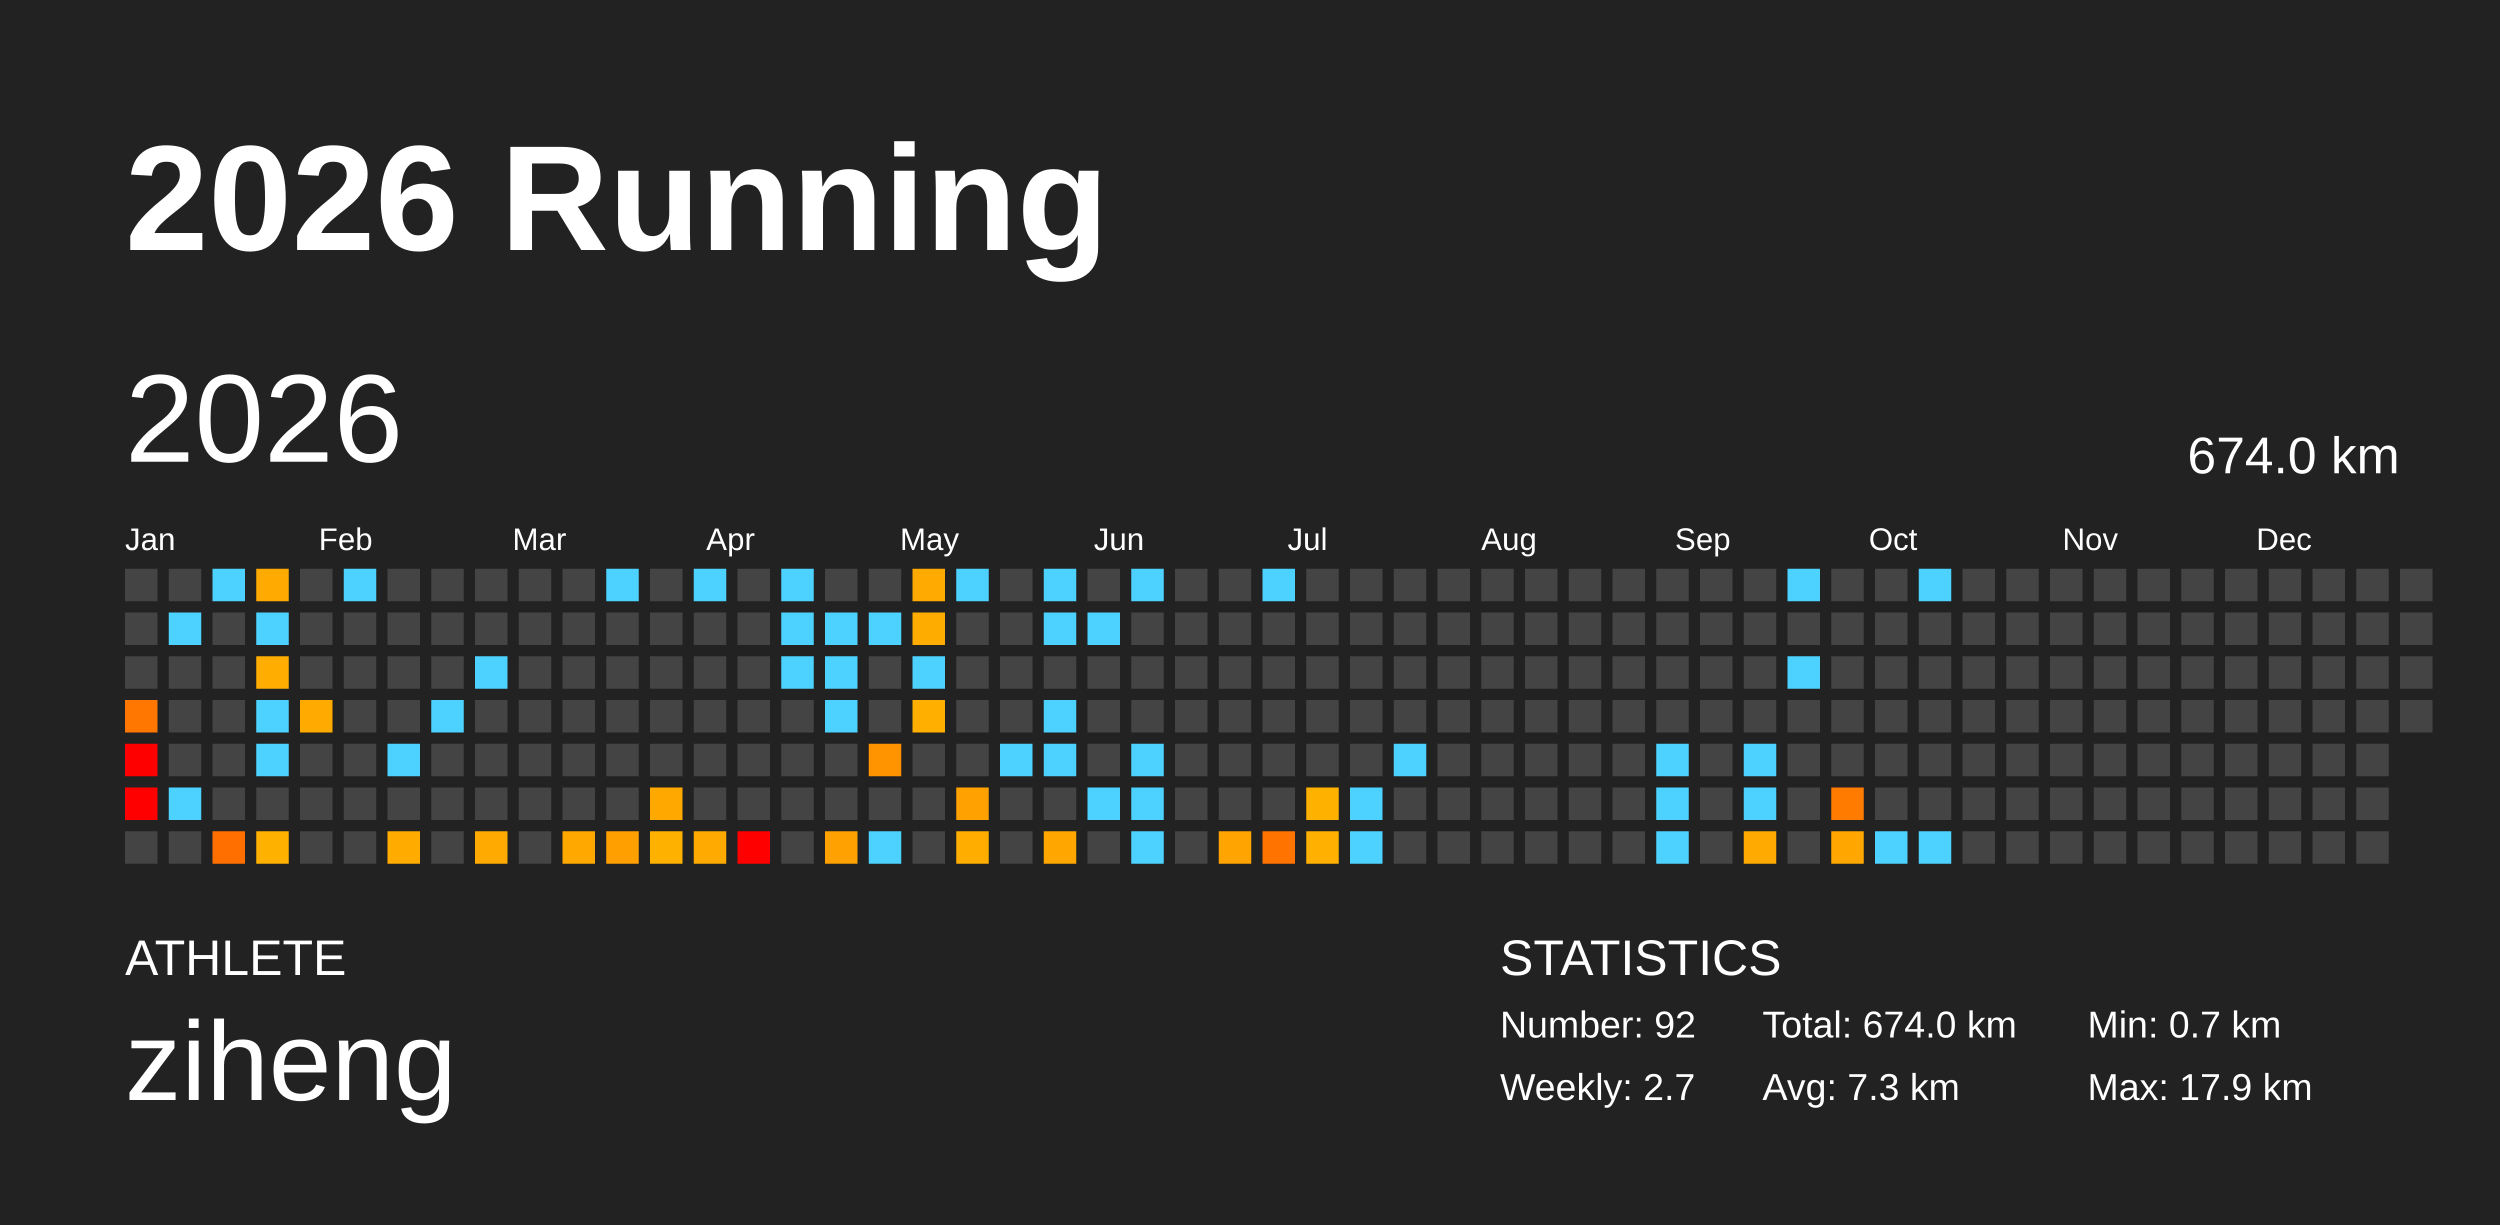
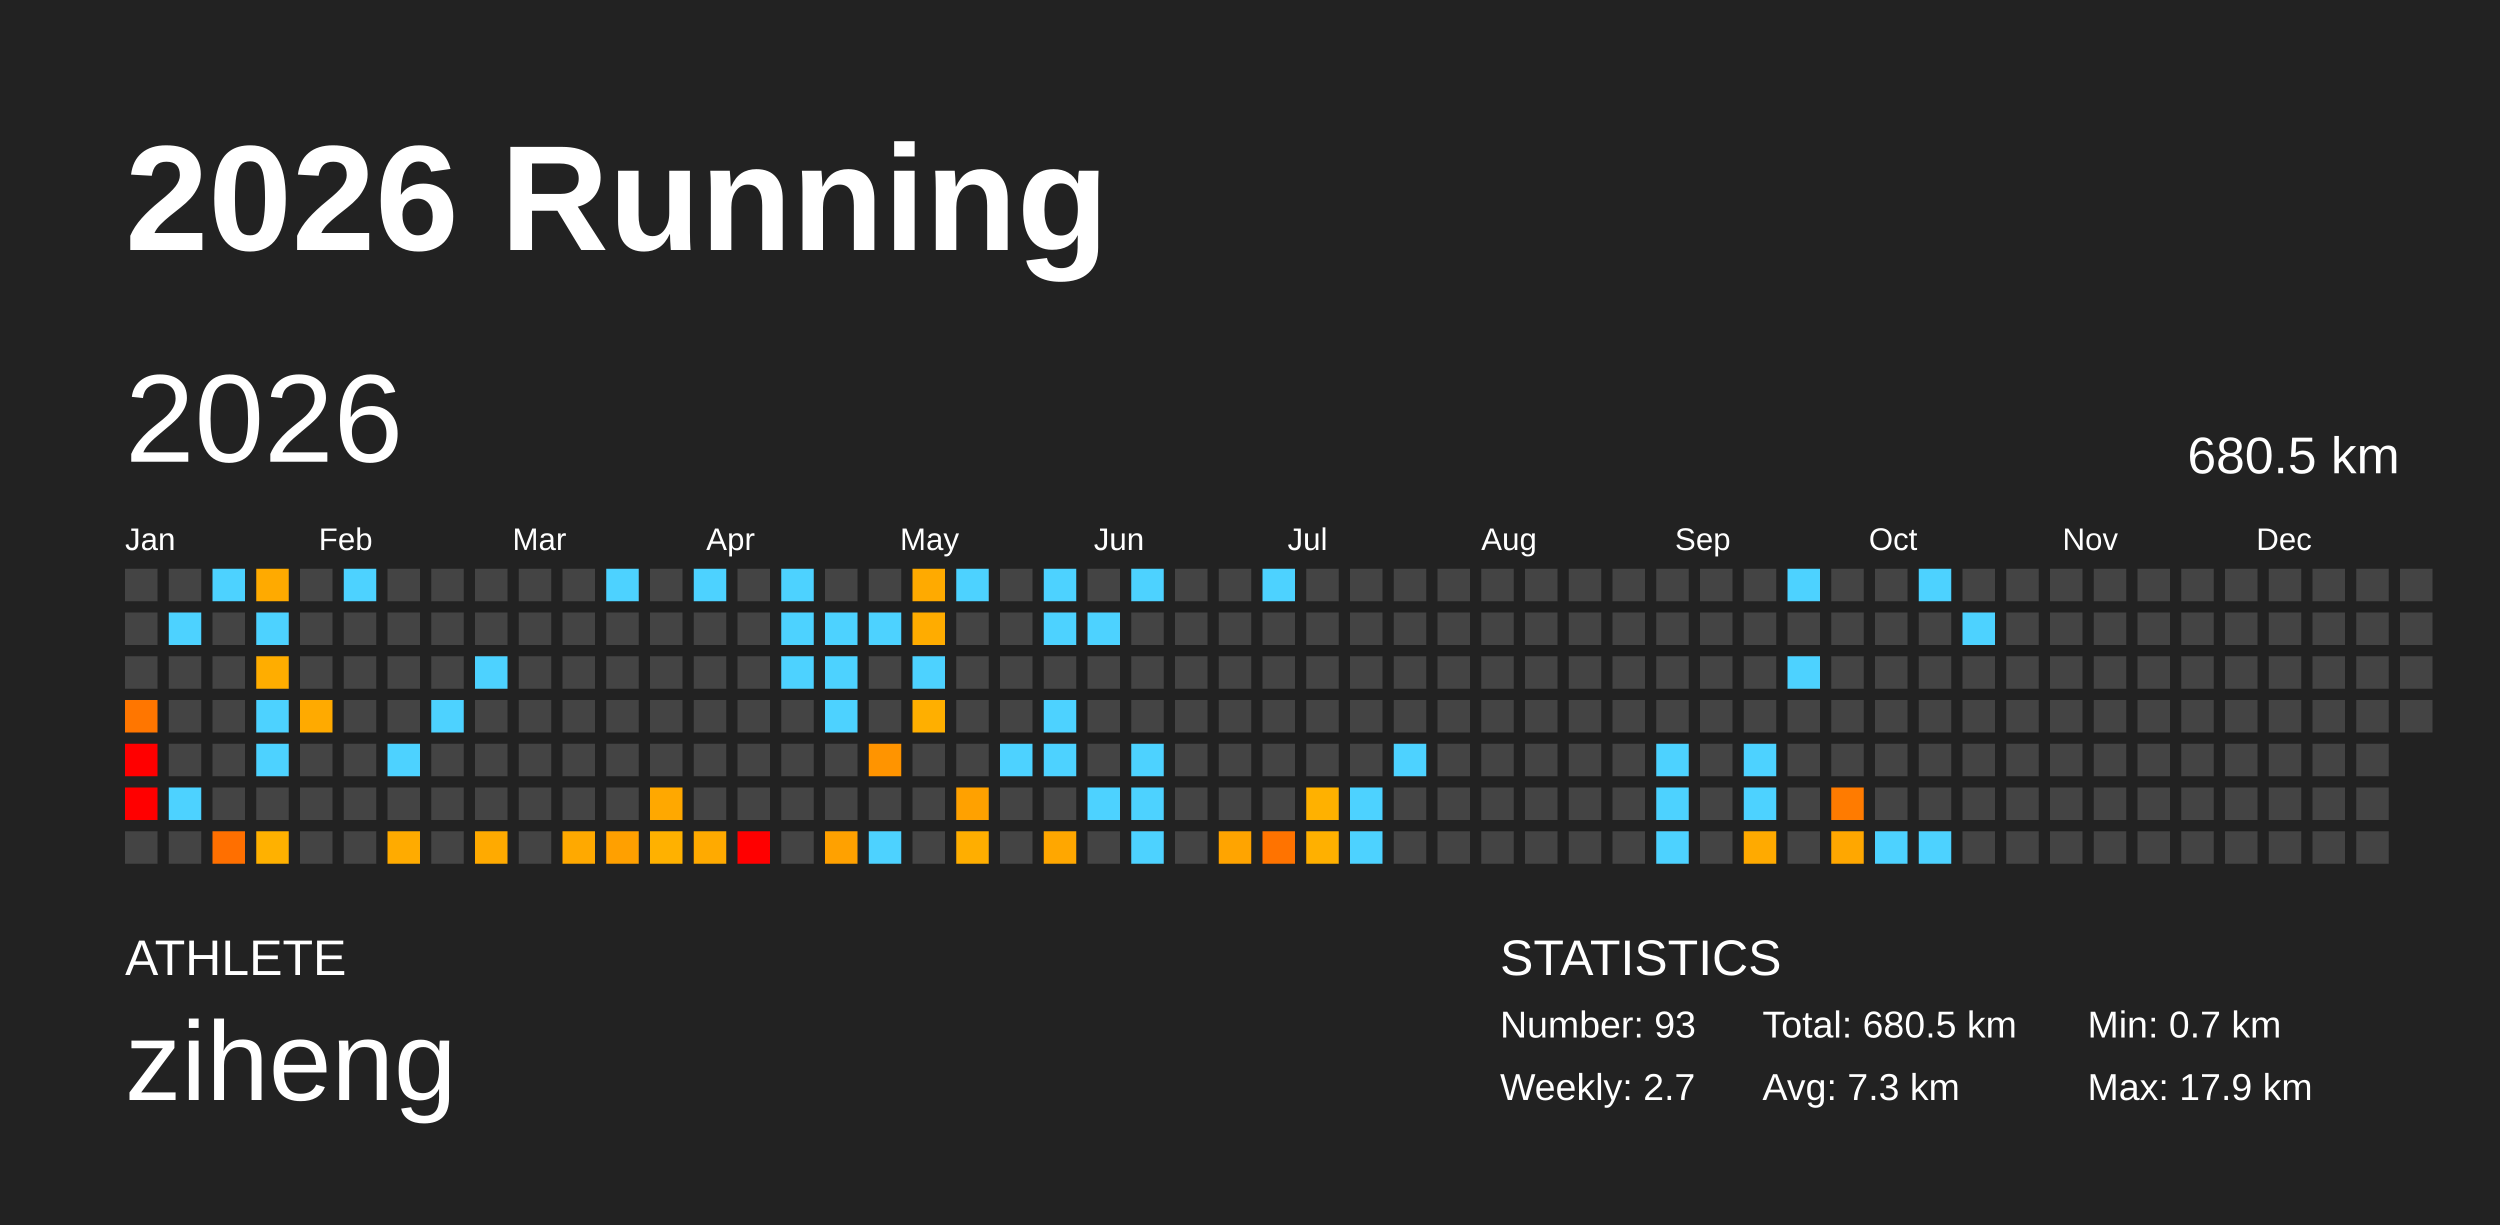
<svg xmlns="http://www.w3.org/2000/svg" baseProfile="full" height="98mm" version="1.1" viewBox="0,0,200,98" width="200mm">
  <defs />
  <rect fill="#222222" height="98" width="200" x="0" y="0" />
  <text fill="#FFFFFF" style="font-size:12px; font-family:Arial; font-weight:bold;" x="10" y="20">2026 Running</text>
  <text fill="#FFFFFF" style="font-size:4px; font-family:Arial" x="10" y="78">ATHLETE</text>
  <text fill="#FFFFFF" style="font-size:9px; font-family:Arial" x="10" y="88">ziheng</text>
  <text fill="#FFFFFF" style="font-size:4px; font-family:Arial" x="120" y="78">STATISTICS</text>
-   <text fill="#FFFFFF" style="font-size:3px; font-family:Arial" x="120" y="83">Number: 92</text>
+   <text fill="#FFFFFF" style="font-size:3px; font-family:Arial" x="120" y="83">Number: 93</text>
  <text fill="#FFFFFF" style="font-size:3px; font-family:Arial" x="120" y="88">Weekly: 2.7</text>
-   <text fill="#FFFFFF" style="font-size:3px; font-family:Arial" x="141" y="83">Total: 674.0 km</text>
+   <text fill="#FFFFFF" style="font-size:3px; font-family:Arial" x="141" y="83">Total: 680.5 km</text>
  <text fill="#FFFFFF" style="font-size:3px; font-family:Arial" x="141" y="88">Avg: 7.3 km</text>
  <text fill="#FFFFFF" style="font-size:3px; font-family:Arial" x="167" y="83">Min: 0.7 km</text>
  <text fill="#FFFFFF" style="font-size:3px; font-family:Arial" x="167" y="88">Max: 17.9 km</text>
  <text dominant-baseline="hanging" fill="#FFFFFF" style="font-size:10.0px; font-family:Arial;" x="10" y="30">2026</text>
-   <text dominant-baseline="hanging" fill="#FFFFFF" style="font-size:4.125px; font-family:Arial;" x="175" y="35">674.0 km</text>
+   <text dominant-baseline="hanging" fill="#FFFFFF" style="font-size:4.125px; font-family:Arial;" x="175" y="35">680.5 km</text>
  <text fill="#FFFFFF" style="font-size:2.5px; font-family:Arial" x="10.0" y="44">Jan</text>
  <text fill="#FFFFFF" style="font-size:2.5px; font-family:Arial" x="25.5" y="44">Feb</text>
  <text fill="#FFFFFF" style="font-size:2.5px; font-family:Arial" x="41.0" y="44">Mar</text>
  <text fill="#FFFFFF" style="font-size:2.5px; font-family:Arial" x="56.5" y="44">Apr</text>
  <text fill="#FFFFFF" style="font-size:2.5px; font-family:Arial" x="72.0" y="44">May</text>
  <text fill="#FFFFFF" style="font-size:2.5px; font-family:Arial" x="87.5" y="44">Jun</text>
  <text fill="#FFFFFF" style="font-size:2.5px; font-family:Arial" x="103.0" y="44">Jul</text>
  <text fill="#FFFFFF" style="font-size:2.5px; font-family:Arial" x="118.5" y="44">Aug</text>
  <text fill="#FFFFFF" style="font-size:2.5px; font-family:Arial" x="134.0" y="44">Sep</text>
  <text fill="#FFFFFF" style="font-size:2.5px; font-family:Arial" x="149.5" y="44">Oct</text>
  <text fill="#FFFFFF" style="font-size:2.5px; font-family:Arial" x="165.0" y="44">Nov</text>
  <text fill="#FFFFFF" style="font-size:2.5px; font-family:Arial" x="180.5" y="44">Dec</text>
  <rect fill="#444444" height="2.6" width="2.6" x="10.0" y="45.5" />
  <rect fill="#444444" height="2.6" width="2.6" x="10.0" y="49.0" />
  <rect fill="#444444" height="2.6" width="2.6" x="10.0" y="52.5" />
  <rect fill="#ff7600" height="2.6" width="2.6" x="10.0" y="56.0" />
  <rect fill="red" height="2.6" width="2.6" x="10.0" y="59.5" />
  <rect fill="red" height="2.6" width="2.6" x="10.0" y="63.0" />
  <rect fill="#444444" height="2.6" width="2.6" x="10.0" y="66.5" />
  <rect fill="#444444" height="2.6" width="2.6" x="13.5" y="45.5" />
  <rect fill="#4dd2ff" height="2.6" width="2.6" x="13.5" y="49.0" />
  <rect fill="#444444" height="2.6" width="2.6" x="13.5" y="52.5" />
  <rect fill="#444444" height="2.6" width="2.6" x="13.5" y="56.0" />
  <rect fill="#444444" height="2.6" width="2.6" x="13.5" y="59.5" />
  <rect fill="#4dd2ff" height="2.6" width="2.6" x="13.5" y="63.0" />
  <rect fill="#444444" height="2.6" width="2.6" x="13.5" y="66.5" />
  <rect fill="#4dd2ff" height="2.6" width="2.6" x="17.0" y="45.5" />
  <rect fill="#444444" height="2.6" width="2.6" x="17.0" y="49.0" />
  <rect fill="#444444" height="2.6" width="2.6" x="17.0" y="52.5" />
  <rect fill="#444444" height="2.6" width="2.6" x="17.0" y="56.0" />
  <rect fill="#444444" height="2.6" width="2.6" x="17.0" y="59.5" />
  <rect fill="#444444" height="2.6" width="2.6" x="17.0" y="63.0" />
  <rect fill="#ff6f00" height="2.6" width="2.6" x="17.0" y="66.5" />
  <rect fill="#ffaa00" height="2.6" width="2.6" x="20.5" y="45.5" />
  <rect fill="#4dd2ff" height="2.6" width="2.6" x="20.5" y="49.0" />
  <rect fill="#ffad00" height="2.6" width="2.6" x="20.5" y="52.5" />
  <rect fill="#4dd2ff" height="2.6" width="2.6" x="20.5" y="56.0" />
  <rect fill="#4dd2ff" height="2.6" width="2.6" x="20.5" y="59.5" />
  <rect fill="#444444" height="2.6" width="2.6" x="20.5" y="63.0" />
  <rect fill="#ffb100" height="2.6" width="2.6" x="20.5" y="66.5" />
  <rect fill="#444444" height="2.6" width="2.6" x="24.0" y="45.5" />
  <rect fill="#444444" height="2.6" width="2.6" x="24.0" y="49.0" />
  <rect fill="#444444" height="2.6" width="2.6" x="24.0" y="52.5" />
  <rect fill="#ffaa00" height="2.6" width="2.6" x="24.0" y="56.0" />
  <rect fill="#444444" height="2.6" width="2.6" x="24.0" y="59.5" />
  <rect fill="#444444" height="2.6" width="2.6" x="24.0" y="63.0" />
  <rect fill="#444444" height="2.6" width="2.6" x="24.0" y="66.5" />
  <rect fill="#4dd2ff" height="2.6" width="2.6" x="27.5" y="45.5" />
  <rect fill="#444444" height="2.6" width="2.6" x="27.5" y="49.0" />
  <rect fill="#444444" height="2.6" width="2.6" x="27.5" y="52.5" />
  <rect fill="#444444" height="2.6" width="2.6" x="27.5" y="56.0" />
  <rect fill="#444444" height="2.6" width="2.6" x="27.5" y="59.5" />
  <rect fill="#444444" height="2.6" width="2.6" x="27.5" y="63.0" />
  <rect fill="#444444" height="2.6" width="2.6" x="27.5" y="66.5" />
  <rect fill="#444444" height="2.6" width="2.6" x="31.0" y="45.5" />
  <rect fill="#444444" height="2.6" width="2.6" x="31.0" y="49.0" />
  <rect fill="#444444" height="2.6" width="2.6" x="31.0" y="52.5" />
  <rect fill="#444444" height="2.6" width="2.6" x="31.0" y="56.0" />
  <rect fill="#4dd2ff" height="2.6" width="2.6" x="31.0" y="59.5" />
  <rect fill="#444444" height="2.6" width="2.6" x="31.0" y="63.0" />
  <rect fill="#ffab00" height="2.6" width="2.6" x="31.0" y="66.5" />
  <rect fill="#444444" height="2.6" width="2.6" x="34.5" y="45.5" />
  <rect fill="#444444" height="2.6" width="2.6" x="34.5" y="49.0" />
  <rect fill="#444444" height="2.6" width="2.6" x="34.5" y="52.5" />
  <rect fill="#4dd2ff" height="2.6" width="2.6" x="34.5" y="56.0" />
  <rect fill="#444444" height="2.6" width="2.6" x="34.5" y="59.5" />
  <rect fill="#444444" height="2.6" width="2.6" x="34.5" y="63.0" />
  <rect fill="#444444" height="2.6" width="2.6" x="34.5" y="66.5" />
  <rect fill="#444444" height="2.6" width="2.6" x="38.0" y="45.5" />
  <rect fill="#444444" height="2.6" width="2.6" x="38.0" y="49.0" />
  <rect fill="#4dd2ff" height="2.6" width="2.6" x="38.0" y="52.5" />
  <rect fill="#444444" height="2.6" width="2.6" x="38.0" y="56.0" />
  <rect fill="#444444" height="2.6" width="2.6" x="38.0" y="59.5" />
  <rect fill="#444444" height="2.6" width="2.6" x="38.0" y="63.0" />
  <rect fill="#ffaa00" height="2.6" width="2.6" x="38.0" y="66.5" />
  <rect fill="#444444" height="2.6" width="2.6" x="41.5" y="45.5" />
  <rect fill="#444444" height="2.6" width="2.6" x="41.5" y="49.0" />
  <rect fill="#444444" height="2.6" width="2.6" x="41.5" y="52.5" />
  <rect fill="#444444" height="2.6" width="2.6" x="41.5" y="56.0" />
  <rect fill="#444444" height="2.6" width="2.6" x="41.5" y="59.5" />
  <rect fill="#444444" height="2.6" width="2.6" x="41.5" y="63.0" />
  <rect fill="#444444" height="2.6" width="2.6" x="41.5" y="66.5" />
  <rect fill="#444444" height="2.6" width="2.6" x="45.0" y="45.5" />
  <rect fill="#444444" height="2.6" width="2.6" x="45.0" y="49.0" />
  <rect fill="#444444" height="2.6" width="2.6" x="45.0" y="52.5" />
  <rect fill="#444444" height="2.6" width="2.6" x="45.0" y="56.0" />
  <rect fill="#444444" height="2.6" width="2.6" x="45.0" y="59.5" />
  <rect fill="#444444" height="2.6" width="2.6" x="45.0" y="63.0" />
  <rect fill="#ffa900" height="2.6" width="2.6" x="45.0" y="66.5" />
  <rect fill="#4dd2ff" height="2.6" width="2.6" x="48.5" y="45.5" />
  <rect fill="#444444" height="2.6" width="2.6" x="48.5" y="49.0" />
  <rect fill="#444444" height="2.6" width="2.6" x="48.5" y="52.5" />
  <rect fill="#444444" height="2.6" width="2.6" x="48.5" y="56.0" />
  <rect fill="#444444" height="2.6" width="2.6" x="48.5" y="59.5" />
  <rect fill="#444444" height="2.6" width="2.6" x="48.5" y="63.0" />
  <rect fill="#ffa000" height="2.6" width="2.6" x="48.5" y="66.5" />
  <rect fill="#444444" height="2.6" width="2.6" x="52.0" y="45.5" />
  <rect fill="#444444" height="2.6" width="2.6" x="52.0" y="49.0" />
  <rect fill="#444444" height="2.6" width="2.6" x="52.0" y="52.5" />
  <rect fill="#444444" height="2.6" width="2.6" x="52.0" y="56.0" />
  <rect fill="#444444" height="2.6" width="2.6" x="52.0" y="59.5" />
  <rect fill="#ffa800" height="2.6" width="2.6" x="52.0" y="63.0" />
  <rect fill="#ffb100" height="2.6" width="2.6" x="52.0" y="66.5" />
  <rect fill="#4dd2ff" height="2.6" width="2.6" x="55.5" y="45.5" />
  <rect fill="#444444" height="2.6" width="2.6" x="55.5" y="49.0" />
  <rect fill="#444444" height="2.6" width="2.6" x="55.5" y="52.5" />
  <rect fill="#444444" height="2.6" width="2.6" x="55.5" y="56.0" />
  <rect fill="#444444" height="2.6" width="2.6" x="55.5" y="59.5" />
  <rect fill="#444444" height="2.6" width="2.6" x="55.5" y="63.0" />
  <rect fill="#ffaa00" height="2.6" width="2.6" x="55.5" y="66.5" />
  <rect fill="#444444" height="2.6" width="2.6" x="59.0" y="45.5" />
  <rect fill="#444444" height="2.6" width="2.6" x="59.0" y="49.0" />
  <rect fill="#444444" height="2.6" width="2.6" x="59.0" y="52.5" />
  <rect fill="#444444" height="2.6" width="2.6" x="59.0" y="56.0" />
  <rect fill="#444444" height="2.6" width="2.6" x="59.0" y="59.5" />
  <rect fill="#444444" height="2.6" width="2.6" x="59.0" y="63.0" />
  <rect fill="red" height="2.6" width="2.6" x="59.0" y="66.5" />
  <rect fill="#4dd2ff" height="2.6" width="2.6" x="62.5" y="45.5" />
  <rect fill="#4dd2ff" height="2.6" width="2.6" x="62.5" y="49.0" />
  <rect fill="#4dd2ff" height="2.6" width="2.6" x="62.5" y="52.5" />
  <rect fill="#444444" height="2.6" width="2.6" x="62.5" y="56.0" />
  <rect fill="#444444" height="2.6" width="2.6" x="62.5" y="59.5" />
  <rect fill="#444444" height="2.6" width="2.6" x="62.5" y="63.0" />
  <rect fill="#444444" height="2.6" width="2.6" x="62.5" y="66.5" />
  <rect fill="#444444" height="2.6" width="2.6" x="66.0" y="45.5" />
  <rect fill="#4dd2ff" height="2.6" width="2.6" x="66.0" y="49.0" />
  <rect fill="#4dd2ff" height="2.6" width="2.6" x="66.0" y="52.5" />
  <rect fill="#4dd2ff" height="2.6" width="2.6" x="66.0" y="56.0" />
  <rect fill="#444444" height="2.6" width="2.6" x="66.0" y="59.5" />
  <rect fill="#444444" height="2.6" width="2.6" x="66.0" y="63.0" />
  <rect fill="#ffa100" height="2.6" width="2.6" x="66.0" y="66.5" />
  <rect fill="#444444" height="2.6" width="2.6" x="69.5" y="45.5" />
  <rect fill="#4dd2ff" height="2.6" width="2.6" x="69.5" y="49.0" />
  <rect fill="#444444" height="2.6" width="2.6" x="69.5" y="52.5" />
  <rect fill="#444444" height="2.6" width="2.6" x="69.5" y="56.0" />
  <rect fill="#ff9400" height="2.6" width="2.6" x="69.5" y="59.5" />
  <rect fill="#444444" height="2.6" width="2.6" x="69.5" y="63.0" />
  <rect fill="#4dd2ff" height="2.6" width="2.6" x="69.5" y="66.5" />
  <rect fill="#ffaa00" height="2.6" width="2.6" x="73.0" y="45.5" />
  <rect fill="#ffac00" height="2.6" width="2.6" x="73.0" y="49.0" />
  <rect fill="#4dd2ff" height="2.6" width="2.6" x="73.0" y="52.5" />
  <rect fill="#ffaf00" height="2.6" width="2.6" x="73.0" y="56.0" />
  <rect fill="#444444" height="2.6" width="2.6" x="73.0" y="59.5" />
  <rect fill="#444444" height="2.6" width="2.6" x="73.0" y="63.0" />
  <rect fill="#444444" height="2.6" width="2.6" x="73.0" y="66.5" />
  <rect fill="#4dd2ff" height="2.6" width="2.6" x="76.5" y="45.5" />
  <rect fill="#444444" height="2.6" width="2.6" x="76.5" y="49.0" />
  <rect fill="#444444" height="2.6" width="2.6" x="76.5" y="52.5" />
  <rect fill="#444444" height="2.6" width="2.6" x="76.5" y="56.0" />
  <rect fill="#444444" height="2.6" width="2.6" x="76.5" y="59.5" />
  <rect fill="#ffa100" height="2.6" width="2.6" x="76.5" y="63.0" />
  <rect fill="#ffae00" height="2.6" width="2.6" x="76.5" y="66.5" />
  <rect fill="#444444" height="2.6" width="2.6" x="80.0" y="45.5" />
  <rect fill="#444444" height="2.6" width="2.6" x="80.0" y="49.0" />
  <rect fill="#444444" height="2.6" width="2.6" x="80.0" y="52.5" />
  <rect fill="#444444" height="2.6" width="2.6" x="80.0" y="56.0" />
  <rect fill="#4dd2ff" height="2.6" width="2.6" x="80.0" y="59.5" />
  <rect fill="#444444" height="2.6" width="2.6" x="80.0" y="63.0" />
  <rect fill="#444444" height="2.6" width="2.6" x="80.0" y="66.5" />
  <rect fill="#4dd2ff" height="2.6" width="2.6" x="83.5" y="45.5" />
  <rect fill="#4dd2ff" height="2.6" width="2.6" x="83.5" y="49.0" />
  <rect fill="#444444" height="2.6" width="2.6" x="83.5" y="52.5" />
  <rect fill="#4dd2ff" height="2.6" width="2.6" x="83.5" y="56.0" />
  <rect fill="#4dd2ff" height="2.6" width="2.6" x="83.5" y="59.5" />
  <rect fill="#444444" height="2.6" width="2.6" x="83.5" y="63.0" />
  <rect fill="#ffa700" height="2.6" width="2.6" x="83.5" y="66.5" />
  <rect fill="#444444" height="2.6" width="2.6" x="87.0" y="45.5" />
  <rect fill="#4dd2ff" height="2.6" width="2.6" x="87.0" y="49.0" />
  <rect fill="#444444" height="2.6" width="2.6" x="87.0" y="52.5" />
  <rect fill="#444444" height="2.6" width="2.6" x="87.0" y="56.0" />
  <rect fill="#444444" height="2.6" width="2.6" x="87.0" y="59.5" />
  <rect fill="#4dd2ff" height="2.6" width="2.6" x="87.0" y="63.0" />
  <rect fill="#444444" height="2.6" width="2.6" x="87.0" y="66.5" />
  <rect fill="#4dd2ff" height="2.6" width="2.6" x="90.5" y="45.5" />
  <rect fill="#444444" height="2.6" width="2.6" x="90.5" y="49.0" />
  <rect fill="#444444" height="2.6" width="2.6" x="90.5" y="52.5" />
  <rect fill="#444444" height="2.6" width="2.6" x="90.5" y="56.0" />
  <rect fill="#4dd2ff" height="2.6" width="2.6" x="90.5" y="59.5" />
  <rect fill="#4dd2ff" height="2.6" width="2.6" x="90.5" y="63.0" />
  <rect fill="#4dd2ff" height="2.6" width="2.6" x="90.5" y="66.5" />
  <rect fill="#444444" height="2.6" width="2.6" x="94.0" y="45.5" />
  <rect fill="#444444" height="2.6" width="2.6" x="94.0" y="49.0" />
  <rect fill="#444444" height="2.6" width="2.6" x="94.0" y="52.5" />
  <rect fill="#444444" height="2.6" width="2.6" x="94.0" y="56.0" />
  <rect fill="#444444" height="2.6" width="2.6" x="94.0" y="59.5" />
  <rect fill="#444444" height="2.6" width="2.6" x="94.0" y="63.0" />
  <rect fill="#444444" height="2.6" width="2.6" x="94.0" y="66.5" />
  <rect fill="#444444" height="2.6" width="2.6" x="97.5" y="45.5" />
  <rect fill="#444444" height="2.6" width="2.6" x="97.5" y="49.0" />
  <rect fill="#444444" height="2.6" width="2.6" x="97.5" y="52.5" />
  <rect fill="#444444" height="2.6" width="2.6" x="97.5" y="56.0" />
  <rect fill="#444444" height="2.6" width="2.6" x="97.5" y="59.5" />
  <rect fill="#444444" height="2.6" width="2.6" x="97.5" y="63.0" />
  <rect fill="#ffa400" height="2.6" width="2.6" x="97.5" y="66.5" />
  <rect fill="#4dd2ff" height="2.6" width="2.6" x="101.0" y="45.5" />
  <rect fill="#444444" height="2.6" width="2.6" x="101.0" y="49.0" />
  <rect fill="#444444" height="2.6" width="2.6" x="101.0" y="52.5" />
  <rect fill="#444444" height="2.6" width="2.6" x="101.0" y="56.0" />
  <rect fill="#444444" height="2.6" width="2.6" x="101.0" y="59.5" />
  <rect fill="#444444" height="2.6" width="2.6" x="101.0" y="63.0" />
  <rect fill="#ff7300" height="2.6" width="2.6" x="101.0" y="66.5" />
  <rect fill="#444444" height="2.6" width="2.6" x="104.5" y="45.5" />
  <rect fill="#444444" height="2.6" width="2.6" x="104.5" y="49.0" />
  <rect fill="#444444" height="2.6" width="2.6" x="104.5" y="52.5" />
  <rect fill="#444444" height="2.6" width="2.6" x="104.5" y="56.0" />
  <rect fill="#444444" height="2.6" width="2.6" x="104.5" y="59.5" />
  <rect fill="#ffb100" height="2.6" width="2.6" x="104.5" y="63.0" />
  <rect fill="#ffb000" height="2.6" width="2.6" x="104.5" y="66.5" />
  <rect fill="#444444" height="2.6" width="2.6" x="108.0" y="45.5" />
  <rect fill="#444444" height="2.6" width="2.6" x="108.0" y="49.0" />
  <rect fill="#444444" height="2.6" width="2.6" x="108.0" y="52.5" />
  <rect fill="#444444" height="2.6" width="2.6" x="108.0" y="56.0" />
  <rect fill="#444444" height="2.6" width="2.6" x="108.0" y="59.5" />
  <rect fill="#4dd2ff" height="2.6" width="2.6" x="108.0" y="63.0" />
  <rect fill="#4dd2ff" height="2.6" width="2.6" x="108.0" y="66.5" />
  <rect fill="#444444" height="2.6" width="2.6" x="111.5" y="45.5" />
  <rect fill="#444444" height="2.6" width="2.6" x="111.5" y="49.0" />
  <rect fill="#444444" height="2.6" width="2.6" x="111.5" y="52.5" />
  <rect fill="#444444" height="2.6" width="2.6" x="111.5" y="56.0" />
  <rect fill="#4dd2ff" height="2.6" width="2.6" x="111.5" y="59.5" />
  <rect fill="#444444" height="2.6" width="2.6" x="111.5" y="63.0" />
  <rect fill="#444444" height="2.6" width="2.6" x="111.5" y="66.5" />
  <rect fill="#444444" height="2.6" width="2.6" x="115.0" y="45.5" />
  <rect fill="#444444" height="2.6" width="2.6" x="115.0" y="49.0" />
  <rect fill="#444444" height="2.6" width="2.6" x="115.0" y="52.5" />
  <rect fill="#444444" height="2.6" width="2.6" x="115.0" y="56.0" />
  <rect fill="#444444" height="2.6" width="2.6" x="115.0" y="59.5" />
  <rect fill="#444444" height="2.6" width="2.6" x="115.0" y="63.0" />
  <rect fill="#444444" height="2.6" width="2.6" x="115.0" y="66.5" />
  <rect fill="#444444" height="2.6" width="2.6" x="118.5" y="45.5" />
  <rect fill="#444444" height="2.6" width="2.6" x="118.5" y="49.0" />
  <rect fill="#444444" height="2.6" width="2.6" x="118.5" y="52.5" />
  <rect fill="#444444" height="2.6" width="2.6" x="118.5" y="56.0" />
  <rect fill="#444444" height="2.6" width="2.6" x="118.5" y="59.5" />
  <rect fill="#444444" height="2.6" width="2.6" x="118.5" y="63.0" />
  <rect fill="#444444" height="2.6" width="2.6" x="118.5" y="66.5" />
  <rect fill="#444444" height="2.6" width="2.6" x="122.0" y="45.5" />
  <rect fill="#444444" height="2.6" width="2.6" x="122.0" y="49.0" />
  <rect fill="#444444" height="2.6" width="2.6" x="122.0" y="52.5" />
  <rect fill="#444444" height="2.6" width="2.6" x="122.0" y="56.0" />
  <rect fill="#444444" height="2.6" width="2.6" x="122.0" y="59.5" />
  <rect fill="#444444" height="2.6" width="2.6" x="122.0" y="63.0" />
  <rect fill="#444444" height="2.6" width="2.6" x="122.0" y="66.5" />
  <rect fill="#444444" height="2.6" width="2.6" x="125.5" y="45.5" />
  <rect fill="#444444" height="2.6" width="2.6" x="125.5" y="49.0" />
  <rect fill="#444444" height="2.6" width="2.6" x="125.5" y="52.5" />
  <rect fill="#444444" height="2.6" width="2.6" x="125.5" y="56.0" />
  <rect fill="#444444" height="2.6" width="2.6" x="125.5" y="59.5" />
  <rect fill="#444444" height="2.6" width="2.6" x="125.5" y="63.0" />
  <rect fill="#444444" height="2.6" width="2.6" x="125.5" y="66.5" />
  <rect fill="#444444" height="2.6" width="2.6" x="129.0" y="45.5" />
  <rect fill="#444444" height="2.6" width="2.6" x="129.0" y="49.0" />
  <rect fill="#444444" height="2.6" width="2.6" x="129.0" y="52.5" />
  <rect fill="#444444" height="2.6" width="2.6" x="129.0" y="56.0" />
  <rect fill="#444444" height="2.6" width="2.6" x="129.0" y="59.5" />
  <rect fill="#444444" height="2.6" width="2.6" x="129.0" y="63.0" />
  <rect fill="#444444" height="2.6" width="2.6" x="129.0" y="66.5" />
  <rect fill="#444444" height="2.6" width="2.6" x="132.5" y="45.5" />
  <rect fill="#444444" height="2.6" width="2.6" x="132.5" y="49.0" />
  <rect fill="#444444" height="2.6" width="2.6" x="132.5" y="52.5" />
  <rect fill="#444444" height="2.6" width="2.6" x="132.5" y="56.0" />
  <rect fill="#4dd2ff" height="2.6" width="2.6" x="132.5" y="59.5" />
  <rect fill="#4dd2ff" height="2.6" width="2.6" x="132.5" y="63.0" />
  <rect fill="#4dd2ff" height="2.6" width="2.6" x="132.5" y="66.5" />
  <rect fill="#444444" height="2.6" width="2.6" x="136.0" y="45.5" />
  <rect fill="#444444" height="2.6" width="2.6" x="136.0" y="49.0" />
  <rect fill="#444444" height="2.6" width="2.6" x="136.0" y="52.5" />
  <rect fill="#444444" height="2.6" width="2.6" x="136.0" y="56.0" />
  <rect fill="#444444" height="2.6" width="2.6" x="136.0" y="59.5" />
  <rect fill="#444444" height="2.6" width="2.6" x="136.0" y="63.0" />
  <rect fill="#444444" height="2.6" width="2.6" x="136.0" y="66.5" />
  <rect fill="#444444" height="2.6" width="2.6" x="139.5" y="45.5" />
  <rect fill="#444444" height="2.6" width="2.6" x="139.5" y="49.0" />
  <rect fill="#444444" height="2.6" width="2.6" x="139.5" y="52.5" />
  <rect fill="#444444" height="2.6" width="2.6" x="139.5" y="56.0" />
  <rect fill="#4dd2ff" height="2.6" width="2.6" x="139.5" y="59.5" />
  <rect fill="#4dd2ff" height="2.6" width="2.6" x="139.5" y="63.0" />
  <rect fill="#ffaa00" height="2.6" width="2.6" x="139.5" y="66.5" />
  <rect fill="#4dd2ff" height="2.6" width="2.6" x="143.0" y="45.5" />
  <rect fill="#444444" height="2.6" width="2.6" x="143.0" y="49.0" />
  <rect fill="#4dd2ff" height="2.6" width="2.6" x="143.0" y="52.5" />
  <rect fill="#444444" height="2.6" width="2.6" x="143.0" y="56.0" />
  <rect fill="#444444" height="2.6" width="2.6" x="143.0" y="59.5" />
  <rect fill="#444444" height="2.6" width="2.6" x="143.0" y="63.0" />
  <rect fill="#444444" height="2.6" width="2.6" x="143.0" y="66.5" />
  <rect fill="#444444" height="2.6" width="2.6" x="146.5" y="45.5" />
  <rect fill="#444444" height="2.6" width="2.6" x="146.5" y="49.0" />
  <rect fill="#444444" height="2.6" width="2.6" x="146.5" y="52.5" />
  <rect fill="#444444" height="2.6" width="2.6" x="146.5" y="56.0" />
  <rect fill="#444444" height="2.6" width="2.6" x="146.5" y="59.5" />
  <rect fill="#ff7b00" height="2.6" width="2.6" x="146.5" y="63.0" />
  <rect fill="#ffa700" height="2.6" width="2.6" x="146.5" y="66.5" />
  <rect fill="#444444" height="2.6" width="2.6" x="150.0" y="45.5" />
  <rect fill="#444444" height="2.6" width="2.6" x="150.0" y="49.0" />
  <rect fill="#444444" height="2.6" width="2.6" x="150.0" y="52.5" />
  <rect fill="#444444" height="2.6" width="2.6" x="150.0" y="56.0" />
  <rect fill="#444444" height="2.6" width="2.6" x="150.0" y="59.5" />
  <rect fill="#444444" height="2.6" width="2.6" x="150.0" y="63.0" />
  <rect fill="#4dd2ff" height="2.6" width="2.6" x="150.0" y="66.5" />
  <rect fill="#4dd2ff" height="2.6" width="2.6" x="153.5" y="45.5" />
  <rect fill="#444444" height="2.6" width="2.6" x="153.5" y="49.0" />
  <rect fill="#444444" height="2.6" width="2.6" x="153.5" y="52.5" />
  <rect fill="#444444" height="2.6" width="2.6" x="153.5" y="56.0" />
  <rect fill="#444444" height="2.6" width="2.6" x="153.5" y="59.5" />
  <rect fill="#444444" height="2.6" width="2.6" x="153.5" y="63.0" />
  <rect fill="#4dd2ff" height="2.6" width="2.6" x="153.5" y="66.5" />
  <rect fill="#444444" height="2.6" width="2.6" x="157.0" y="45.5" />
-   <rect fill="#444444" height="2.6" width="2.6" x="157.0" y="49.0" />
+   <rect fill="#4dd2ff" height="2.6" width="2.6" x="157.0" y="49.0" />
  <rect fill="#444444" height="2.6" width="2.6" x="157.0" y="52.5" />
  <rect fill="#444444" height="2.6" width="2.6" x="157.0" y="56.0" />
  <rect fill="#444444" height="2.6" width="2.6" x="157.0" y="59.5" />
  <rect fill="#444444" height="2.6" width="2.6" x="157.0" y="63.0" />
  <rect fill="#444444" height="2.6" width="2.6" x="157.0" y="66.5" />
  <rect fill="#444444" height="2.6" width="2.6" x="160.5" y="45.5" />
  <rect fill="#444444" height="2.6" width="2.6" x="160.5" y="49.0" />
  <rect fill="#444444" height="2.6" width="2.6" x="160.5" y="52.5" />
  <rect fill="#444444" height="2.6" width="2.6" x="160.5" y="56.0" />
  <rect fill="#444444" height="2.6" width="2.6" x="160.5" y="59.5" />
  <rect fill="#444444" height="2.6" width="2.6" x="160.5" y="63.0" />
  <rect fill="#444444" height="2.6" width="2.6" x="160.5" y="66.5" />
  <rect fill="#444444" height="2.6" width="2.6" x="164.0" y="45.5" />
  <rect fill="#444444" height="2.6" width="2.6" x="164.0" y="49.0" />
  <rect fill="#444444" height="2.6" width="2.6" x="164.0" y="52.5" />
  <rect fill="#444444" height="2.6" width="2.6" x="164.0" y="56.0" />
  <rect fill="#444444" height="2.6" width="2.6" x="164.0" y="59.5" />
  <rect fill="#444444" height="2.6" width="2.6" x="164.0" y="63.0" />
  <rect fill="#444444" height="2.6" width="2.6" x="164.0" y="66.5" />
  <rect fill="#444444" height="2.6" width="2.6" x="167.5" y="45.5" />
  <rect fill="#444444" height="2.6" width="2.6" x="167.5" y="49.0" />
  <rect fill="#444444" height="2.6" width="2.6" x="167.5" y="52.5" />
  <rect fill="#444444" height="2.6" width="2.6" x="167.5" y="56.0" />
  <rect fill="#444444" height="2.6" width="2.6" x="167.5" y="59.5" />
  <rect fill="#444444" height="2.6" width="2.6" x="167.5" y="63.0" />
  <rect fill="#444444" height="2.6" width="2.6" x="167.5" y="66.5" />
  <rect fill="#444444" height="2.6" width="2.6" x="171.0" y="45.5" />
  <rect fill="#444444" height="2.6" width="2.6" x="171.0" y="49.0" />
  <rect fill="#444444" height="2.6" width="2.6" x="171.0" y="52.5" />
  <rect fill="#444444" height="2.6" width="2.6" x="171.0" y="56.0" />
  <rect fill="#444444" height="2.6" width="2.6" x="171.0" y="59.5" />
  <rect fill="#444444" height="2.6" width="2.6" x="171.0" y="63.0" />
  <rect fill="#444444" height="2.6" width="2.6" x="171.0" y="66.5" />
  <rect fill="#444444" height="2.6" width="2.6" x="174.5" y="45.5" />
  <rect fill="#444444" height="2.6" width="2.6" x="174.5" y="49.0" />
  <rect fill="#444444" height="2.6" width="2.6" x="174.5" y="52.5" />
  <rect fill="#444444" height="2.6" width="2.6" x="174.5" y="56.0" />
  <rect fill="#444444" height="2.6" width="2.6" x="174.5" y="59.5" />
  <rect fill="#444444" height="2.6" width="2.6" x="174.5" y="63.0" />
  <rect fill="#444444" height="2.6" width="2.6" x="174.5" y="66.5" />
  <rect fill="#444444" height="2.6" width="2.6" x="178.0" y="45.5" />
  <rect fill="#444444" height="2.6" width="2.6" x="178.0" y="49.0" />
  <rect fill="#444444" height="2.6" width="2.6" x="178.0" y="52.5" />
  <rect fill="#444444" height="2.6" width="2.6" x="178.0" y="56.0" />
  <rect fill="#444444" height="2.6" width="2.6" x="178.0" y="59.5" />
  <rect fill="#444444" height="2.6" width="2.6" x="178.0" y="63.0" />
  <rect fill="#444444" height="2.6" width="2.6" x="178.0" y="66.5" />
  <rect fill="#444444" height="2.6" width="2.6" x="181.5" y="45.5" />
  <rect fill="#444444" height="2.6" width="2.6" x="181.5" y="49.0" />
  <rect fill="#444444" height="2.6" width="2.6" x="181.5" y="52.5" />
  <rect fill="#444444" height="2.6" width="2.6" x="181.5" y="56.0" />
  <rect fill="#444444" height="2.6" width="2.6" x="181.5" y="59.5" />
  <rect fill="#444444" height="2.6" width="2.6" x="181.5" y="63.0" />
  <rect fill="#444444" height="2.6" width="2.6" x="181.5" y="66.5" />
  <rect fill="#444444" height="2.6" width="2.6" x="185.0" y="45.5" />
  <rect fill="#444444" height="2.6" width="2.6" x="185.0" y="49.0" />
  <rect fill="#444444" height="2.6" width="2.6" x="185.0" y="52.5" />
  <rect fill="#444444" height="2.6" width="2.6" x="185.0" y="56.0" />
  <rect fill="#444444" height="2.6" width="2.6" x="185.0" y="59.5" />
  <rect fill="#444444" height="2.6" width="2.6" x="185.0" y="63.0" />
  <rect fill="#444444" height="2.6" width="2.6" x="185.0" y="66.5" />
  <rect fill="#444444" height="2.6" width="2.6" x="188.5" y="45.5" />
  <rect fill="#444444" height="2.6" width="2.6" x="188.5" y="49.0" />
  <rect fill="#444444" height="2.6" width="2.6" x="188.5" y="52.5" />
  <rect fill="#444444" height="2.6" width="2.6" x="188.5" y="56.0" />
  <rect fill="#444444" height="2.6" width="2.6" x="188.5" y="59.5" />
  <rect fill="#444444" height="2.6" width="2.6" x="188.5" y="63.0" />
  <rect fill="#444444" height="2.6" width="2.6" x="188.5" y="66.5" />
  <rect fill="#444444" height="2.6" width="2.6" x="192.0" y="45.5" />
  <rect fill="#444444" height="2.6" width="2.6" x="192.0" y="49.0" />
  <rect fill="#444444" height="2.6" width="2.6" x="192.0" y="52.5" />
  <rect fill="#444444" height="2.6" width="2.6" x="192.0" y="56.0" />
</svg>
